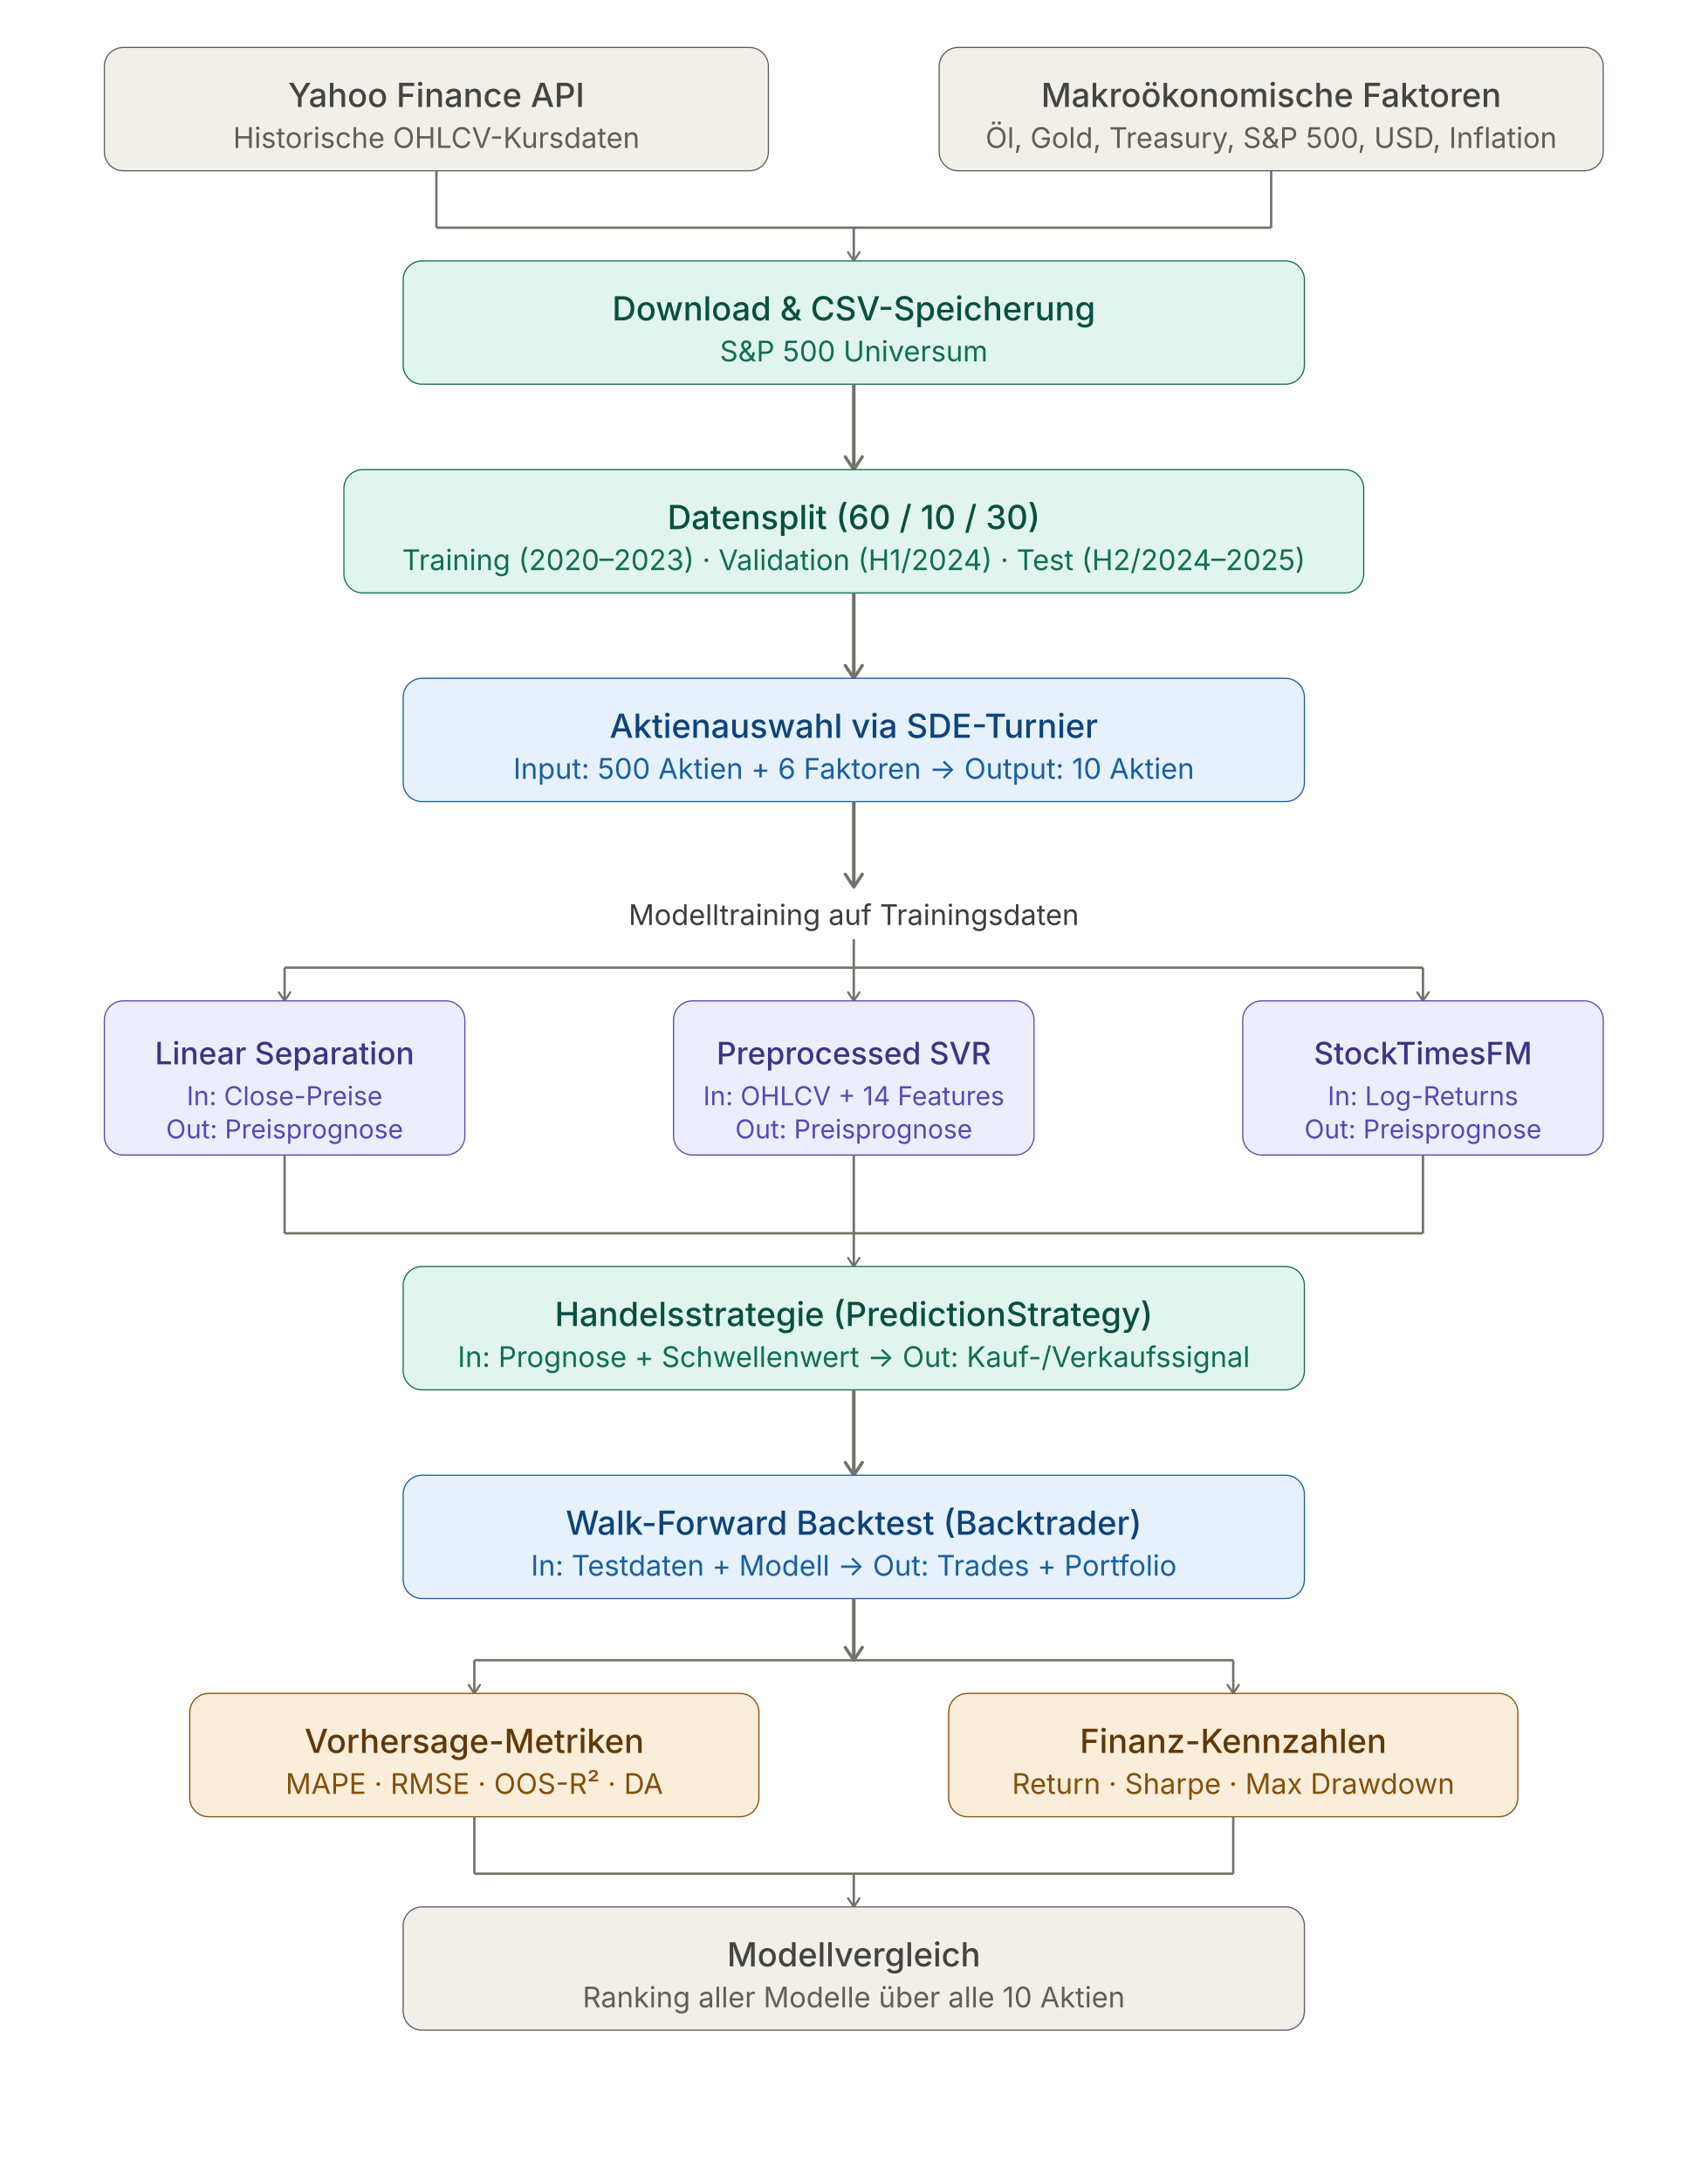
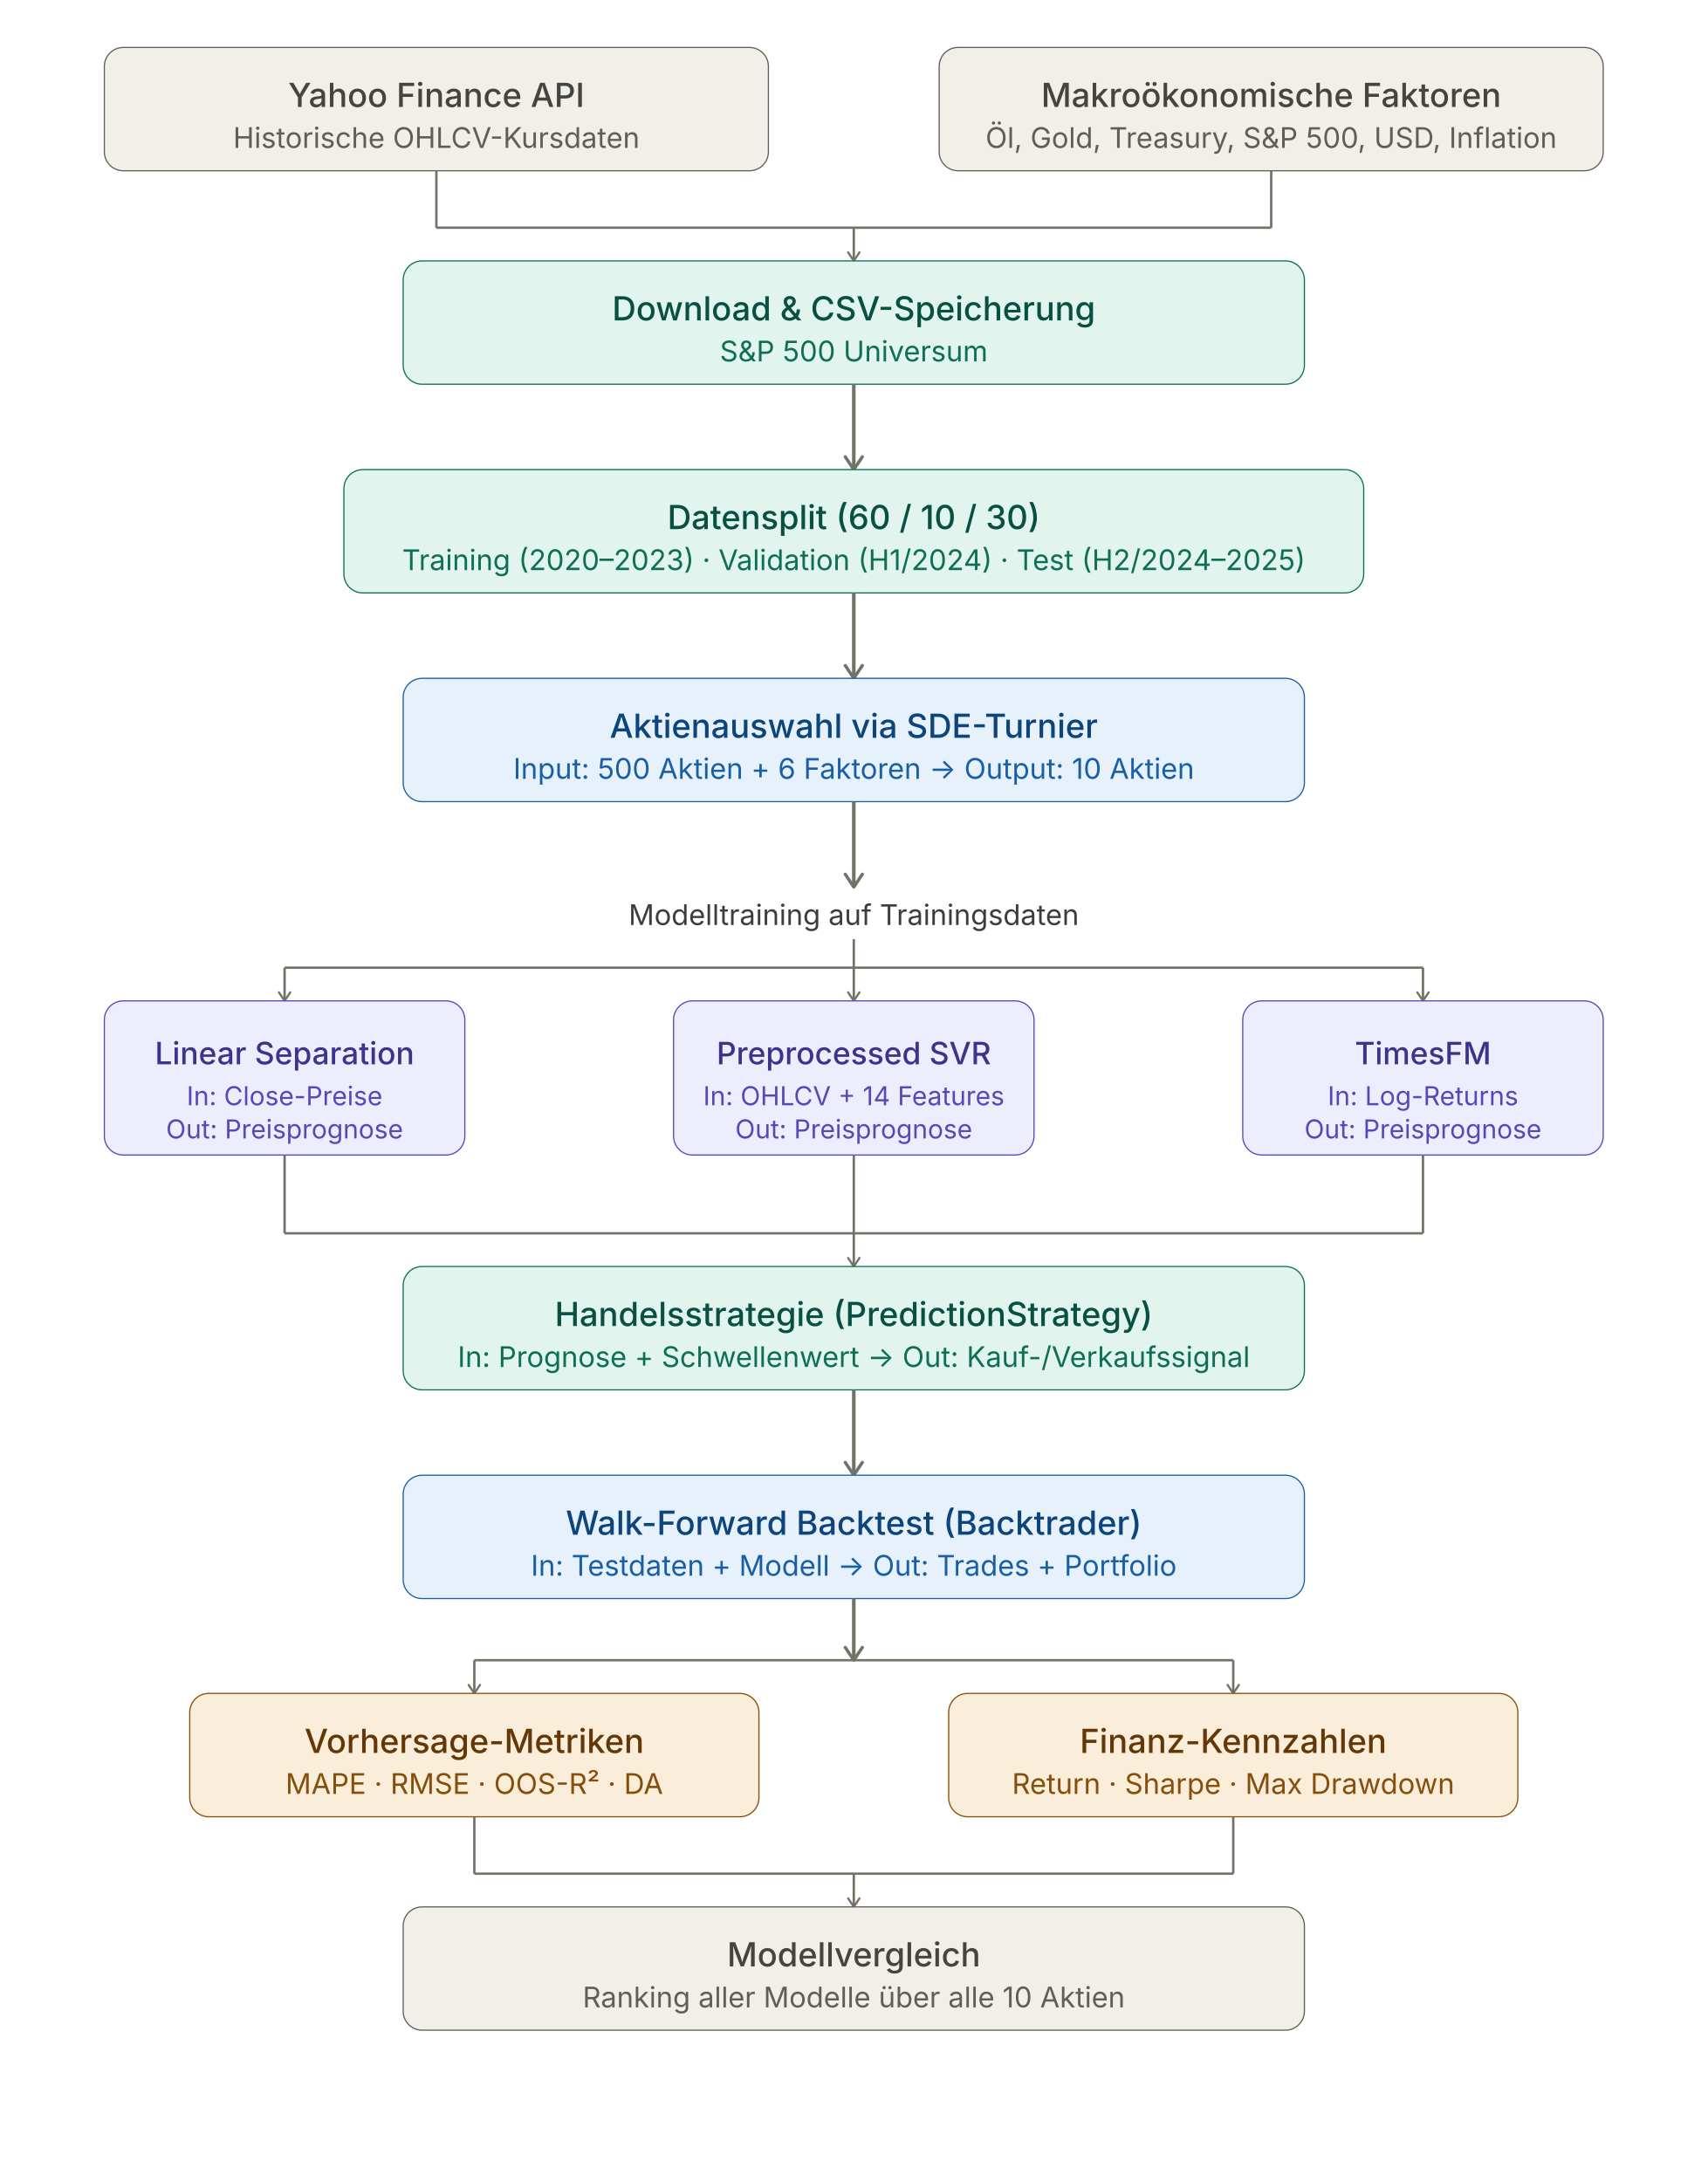
<svg xmlns="http://www.w3.org/2000/svg" width="100%" viewBox="0 0 720 920" role="img">
  <defs>
    <marker id="arrow" viewBox="0 0 10 10" refX="8" refY="5" markerWidth="6" markerHeight="6" orient="auto-start-reverse">
      <path d="M2 1L8 5L2 9" fill="none" stroke="context-stroke" stroke-width="1.5" stroke-linecap="round" stroke-linejoin="round" />
    </marker>
  </defs>
  <g>
    <rect x="44" y="20" width="280" height="52" rx="8" fill="#f1efe8" stroke="#5f5e5a" stroke-width="0.5" />
    <text x="184" y="40" text-anchor="middle" dominant-baseline="central" font-family="'Anthropic Sans', -apple-system, sans-serif" font-size="14" font-weight="500" fill="#444441">Yahoo Finance API</text>
    <text x="184" y="58" text-anchor="middle" dominant-baseline="central" font-family="'Anthropic Sans', -apple-system, sans-serif" font-size="12" fill="#5f5e5a">Historische OHLCV-Kursdaten</text>
  </g>
  <g>
    <rect x="396" y="20" width="280" height="52" rx="8" fill="#f1efe8" stroke="#5f5e5a" stroke-width="0.5" />
    <text x="536" y="40" text-anchor="middle" dominant-baseline="central" font-family="'Anthropic Sans', -apple-system, sans-serif" font-size="14" font-weight="500" fill="#444441">Makroökonomische Faktoren</text>
    <text x="536" y="58" text-anchor="middle" dominant-baseline="central" font-family="'Anthropic Sans', -apple-system, sans-serif" font-size="12" fill="#5f5e5a">Öl, Gold, Treasury, S&amp;P 500, USD, Inflation</text>
  </g>
  <line x1="184" y1="72" x2="184" y2="96" stroke="#737268" stroke-width="1" />
  <line x1="536" y1="72" x2="536" y2="96" stroke="#737268" stroke-width="1" />
  <line x1="184" y1="96" x2="536" y2="96" stroke="#737268" stroke-width="1" />
  <line x1="360" y1="96" x2="360" y2="110" stroke="#737268" stroke-width="1" marker-end="url(#arrow)" />
  <g>
    <rect x="170" y="110" width="380" height="52" rx="8" fill="#e1f5ee" stroke="#0f6e56" stroke-width="0.5" />
    <text x="360" y="130" text-anchor="middle" dominant-baseline="central" font-family="'Anthropic Sans', -apple-system, sans-serif" font-size="14" font-weight="500" fill="#085041">Download &amp; CSV-Speicherung</text>
    <text x="360" y="148" text-anchor="middle" dominant-baseline="central" font-family="'Anthropic Sans', -apple-system, sans-serif" font-size="12" fill="#0f6e56">S&amp;P 500 Universum</text>
  </g>
  <line x1="360" y1="162" x2="360" y2="198" stroke="#737268" stroke-width="1.5" marker-end="url(#arrow)" />
  <g>
    <rect x="145" y="198" width="430" height="52" rx="8" fill="#e1f5ee" stroke="#0f6e56" stroke-width="0.5" />
    <text x="360" y="218" text-anchor="middle" dominant-baseline="central" font-family="'Anthropic Sans', -apple-system, sans-serif" font-size="14" font-weight="500" fill="#085041">Datensplit (60 / 10 / 30)</text>
    <text x="360" y="236" text-anchor="middle" dominant-baseline="central" font-family="'Anthropic Sans', -apple-system, sans-serif" font-size="12" fill="#0f6e56">Training (2020–2023) · Validation (H1/2024) · Test (H2/2024–2025)</text>
  </g>
  <line x1="360" y1="250" x2="360" y2="286" stroke="#737268" stroke-width="1.5" marker-end="url(#arrow)" />
  <g>
    <rect x="170" y="286" width="380" height="52" rx="8" fill="#e6f1fb" stroke="#185fa5" stroke-width="0.5" />
    <text x="360" y="306" text-anchor="middle" dominant-baseline="central" font-family="'Anthropic Sans', -apple-system, sans-serif" font-size="14" font-weight="500" fill="#0c447c">Aktienauswahl via SDE-Turnier</text>
    <text x="360" y="324" text-anchor="middle" dominant-baseline="central" font-family="'Anthropic Sans', -apple-system, sans-serif" font-size="12" fill="#185fa5">Input: 500 Aktien + 6 Faktoren → Output: 10 Aktien</text>
  </g>
  <line x1="360" y1="338" x2="360" y2="374" stroke="#737268" stroke-width="1.5" marker-end="url(#arrow)" />
  <text x="360" y="390" text-anchor="middle" font-family="'Anthropic Sans', -apple-system, sans-serif" font-size="12" fill="#3d3d3a">Modelltraining auf Trainingsdaten</text>
  <line x1="360" y1="396" x2="360" y2="408" stroke="#737268" stroke-width="1" />
  <line x1="360" y1="408" x2="120" y2="408" stroke="#737268" stroke-width="1" />
  <line x1="360" y1="408" x2="600" y2="408" stroke="#737268" stroke-width="1" />
  <line x1="120" y1="408" x2="120" y2="422" stroke="#737268" stroke-width="1" marker-end="url(#arrow)" />
  <line x1="360" y1="408" x2="360" y2="422" stroke="#737268" stroke-width="1" marker-end="url(#arrow)" />
  <line x1="600" y1="408" x2="600" y2="422" stroke="#737268" stroke-width="1" marker-end="url(#arrow)" />
  <g>
    <rect x="44" y="422" width="152" height="65" rx="8" fill="#eeedfe" stroke="#534ab7" stroke-width="0.5" />
    <text x="120" y="444" text-anchor="middle" dominant-baseline="central" font-family="'Anthropic Sans', -apple-system, sans-serif" font-size="13" font-weight="500" fill="#3c3489">Linear Separation</text>
    <text x="120" y="462" text-anchor="middle" dominant-baseline="central" font-family="'Anthropic Sans', -apple-system, sans-serif" font-size="11" fill="#534ab7">In: Close-Preise</text>
    <text x="120" y="476" text-anchor="middle" dominant-baseline="central" font-family="'Anthropic Sans', -apple-system, sans-serif" font-size="11" fill="#534ab7">Out: Preisprognose</text>
  </g>
  <g>
    <rect x="284" y="422" width="152" height="65" rx="8" fill="#eeedfe" stroke="#534ab7" stroke-width="0.5" />
    <text x="360" y="444" text-anchor="middle" dominant-baseline="central" font-family="'Anthropic Sans', -apple-system, sans-serif" font-size="13" font-weight="500" fill="#3c3489">Preprocessed SVR</text>
    <text x="360" y="462" text-anchor="middle" dominant-baseline="central" font-family="'Anthropic Sans', -apple-system, sans-serif" font-size="11" fill="#534ab7">In: OHLCV + 14 Features</text>
    <text x="360" y="476" text-anchor="middle" dominant-baseline="central" font-family="'Anthropic Sans', -apple-system, sans-serif" font-size="11" fill="#534ab7">Out: Preisprognose</text>
  </g>
  <g>
    <rect x="524" y="422" width="152" height="65" rx="8" fill="#eeedfe" stroke="#534ab7" stroke-width="0.5" />
-     <text x="600" y="444" text-anchor="middle" dominant-baseline="central" font-family="'Anthropic Sans', -apple-system, sans-serif" font-size="13" font-weight="500" fill="#3c3489">StockTimesFM</text>
+     <text x="600" y="444" text-anchor="middle" dominant-baseline="central" font-family="'Anthropic Sans', -apple-system, sans-serif" font-size="13" font-weight="500" fill="#3c3489">TimesFM</text>
    <text x="600" y="462" text-anchor="middle" dominant-baseline="central" font-family="'Anthropic Sans', -apple-system, sans-serif" font-size="11" fill="#534ab7">In: Log-Returns</text>
    <text x="600" y="476" text-anchor="middle" dominant-baseline="central" font-family="'Anthropic Sans', -apple-system, sans-serif" font-size="11" fill="#534ab7">Out: Preisprognose</text>
  </g>
  <line x1="120" y1="487" x2="120" y2="520" stroke="#737268" stroke-width="1" />
  <line x1="360" y1="487" x2="360" y2="520" stroke="#737268" stroke-width="1" />
  <line x1="600" y1="487" x2="600" y2="520" stroke="#737268" stroke-width="1" />
  <line x1="120" y1="520" x2="600" y2="520" stroke="#737268" stroke-width="1" />
  <line x1="360" y1="520" x2="360" y2="534" stroke="#737268" stroke-width="1" marker-end="url(#arrow)" />
  <g>
    <rect x="170" y="534" width="380" height="52" rx="8" fill="#e1f5ee" stroke="#0f6e56" stroke-width="0.5" />
    <text x="360" y="554" text-anchor="middle" dominant-baseline="central" font-family="'Anthropic Sans', -apple-system, sans-serif" font-size="14" font-weight="500" fill="#085041">Handelsstrategie (PredictionStrategy)</text>
    <text x="360" y="572" text-anchor="middle" dominant-baseline="central" font-family="'Anthropic Sans', -apple-system, sans-serif" font-size="12" fill="#0f6e56">In: Prognose + Schwellenwert → Out: Kauf-/Verkaufssignal</text>
  </g>
  <line x1="360" y1="586" x2="360" y2="622" stroke="#737268" stroke-width="1.5" marker-end="url(#arrow)" />
  <g>
    <rect x="170" y="622" width="380" height="52" rx="8" fill="#e6f1fb" stroke="#185fa5" stroke-width="0.5" />
    <text x="360" y="642" text-anchor="middle" dominant-baseline="central" font-family="'Anthropic Sans', -apple-system, sans-serif" font-size="14" font-weight="500" fill="#0c447c">Walk-Forward Backtest (Backtrader)</text>
    <text x="360" y="660" text-anchor="middle" dominant-baseline="central" font-family="'Anthropic Sans', -apple-system, sans-serif" font-size="12" fill="#185fa5">In: Testdaten + Modell → Out: Trades + Portfolio</text>
  </g>
  <line x1="360" y1="674" x2="360" y2="700" stroke="#737268" stroke-width="1.5" marker-end="url(#arrow)" />
  <line x1="360" y1="700" x2="200" y2="700" stroke="#737268" stroke-width="1" />
  <line x1="360" y1="700" x2="520" y2="700" stroke="#737268" stroke-width="1" />
  <line x1="200" y1="700" x2="200" y2="714" stroke="#737268" stroke-width="1" marker-end="url(#arrow)" />
  <line x1="520" y1="700" x2="520" y2="714" stroke="#737268" stroke-width="1" marker-end="url(#arrow)" />
  <g>
    <rect x="80" y="714" width="240" height="52" rx="8" fill="#faeeda" stroke="#854f0b" stroke-width="0.5" />
    <text x="200" y="734" text-anchor="middle" dominant-baseline="central" font-family="'Anthropic Sans', -apple-system, sans-serif" font-size="14" font-weight="500" fill="#633806">Vorhersage-Metriken</text>
    <text x="200" y="752" text-anchor="middle" dominant-baseline="central" font-family="'Anthropic Sans', -apple-system, sans-serif" font-size="12" fill="#854f0b">MAPE · RMSE · OOS-R² · DA</text>
  </g>
  <g>
    <rect x="400" y="714" width="240" height="52" rx="8" fill="#faeeda" stroke="#854f0b" stroke-width="0.5" />
    <text x="520" y="734" text-anchor="middle" dominant-baseline="central" font-family="'Anthropic Sans', -apple-system, sans-serif" font-size="14" font-weight="500" fill="#633806">Finanz-Kennzahlen</text>
    <text x="520" y="752" text-anchor="middle" dominant-baseline="central" font-family="'Anthropic Sans', -apple-system, sans-serif" font-size="12" fill="#854f0b">Return · Sharpe · Max Drawdown</text>
  </g>
  <line x1="200" y1="766" x2="200" y2="790" stroke="#737268" stroke-width="1" />
  <line x1="520" y1="766" x2="520" y2="790" stroke="#737268" stroke-width="1" />
  <line x1="200" y1="790" x2="520" y2="790" stroke="#737268" stroke-width="1" />
  <line x1="360" y1="790" x2="360" y2="804" stroke="#737268" stroke-width="1" marker-end="url(#arrow)" />
  <g>
    <rect x="170" y="804" width="380" height="52" rx="8" fill="#f1efe8" stroke="#5f5e5a" stroke-width="0.5" />
    <text x="360" y="824" text-anchor="middle" dominant-baseline="central" font-family="'Anthropic Sans', -apple-system, sans-serif" font-size="14" font-weight="500" fill="#444441">Modellvergleich</text>
    <text x="360" y="842" text-anchor="middle" dominant-baseline="central" font-family="'Anthropic Sans', -apple-system, sans-serif" font-size="12" fill="#5f5e5a">Ranking aller Modelle über alle 10 Aktien</text>
  </g>
</svg>
